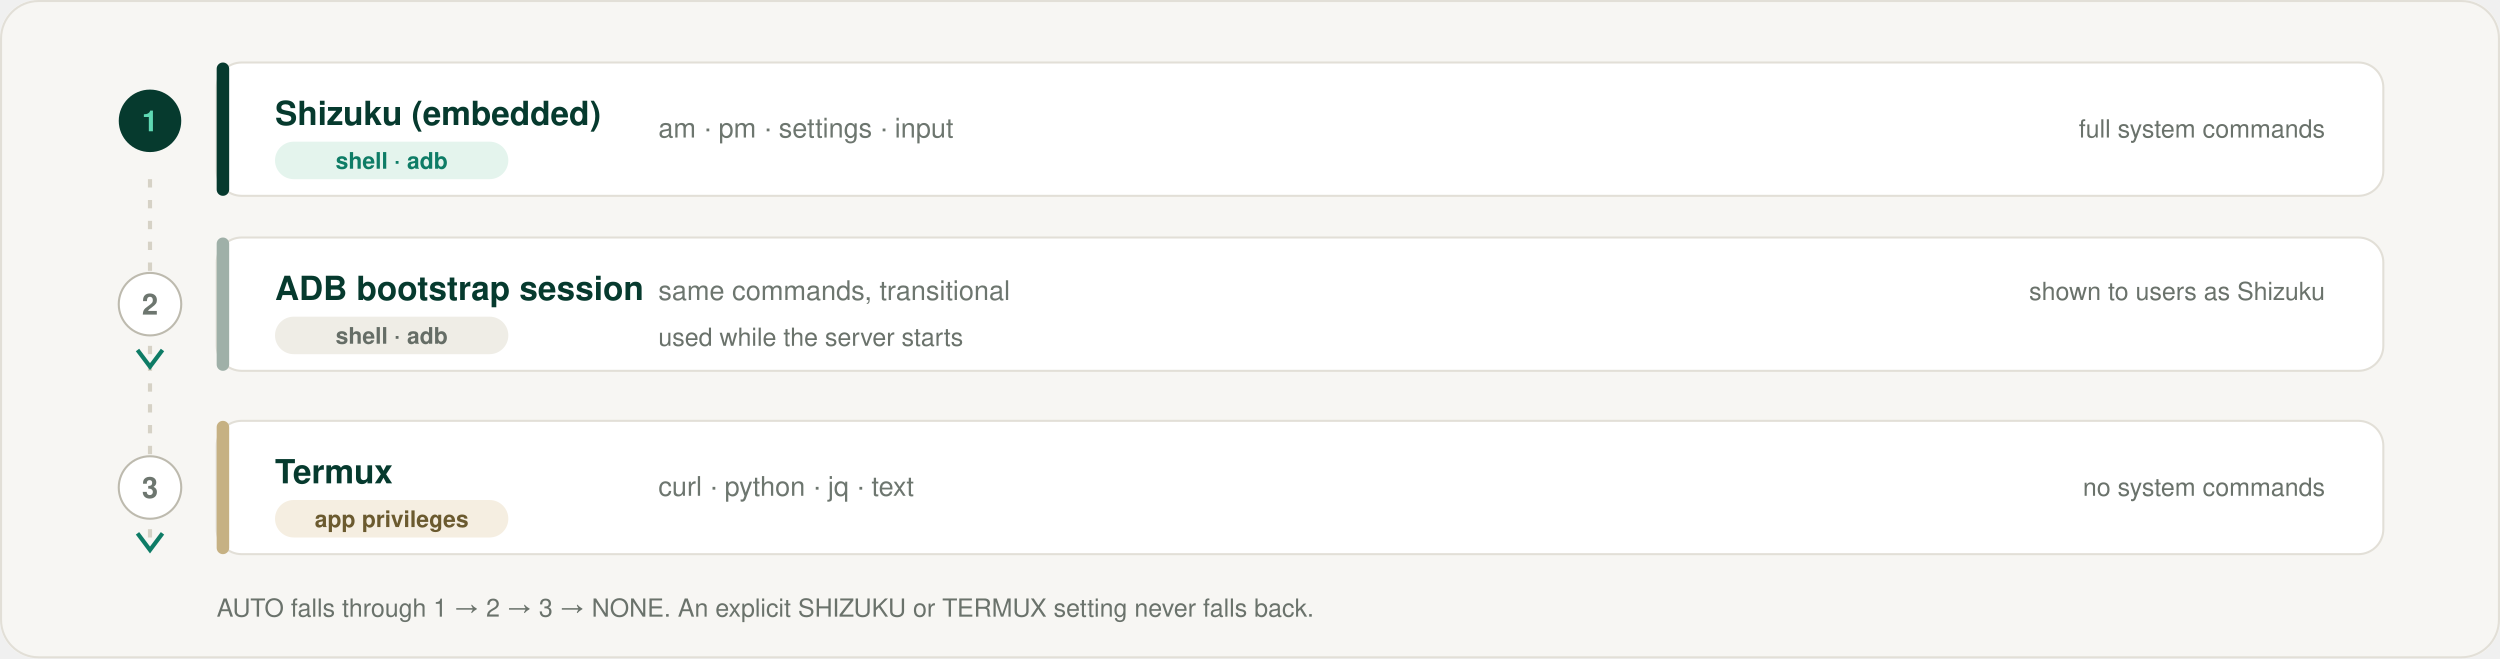
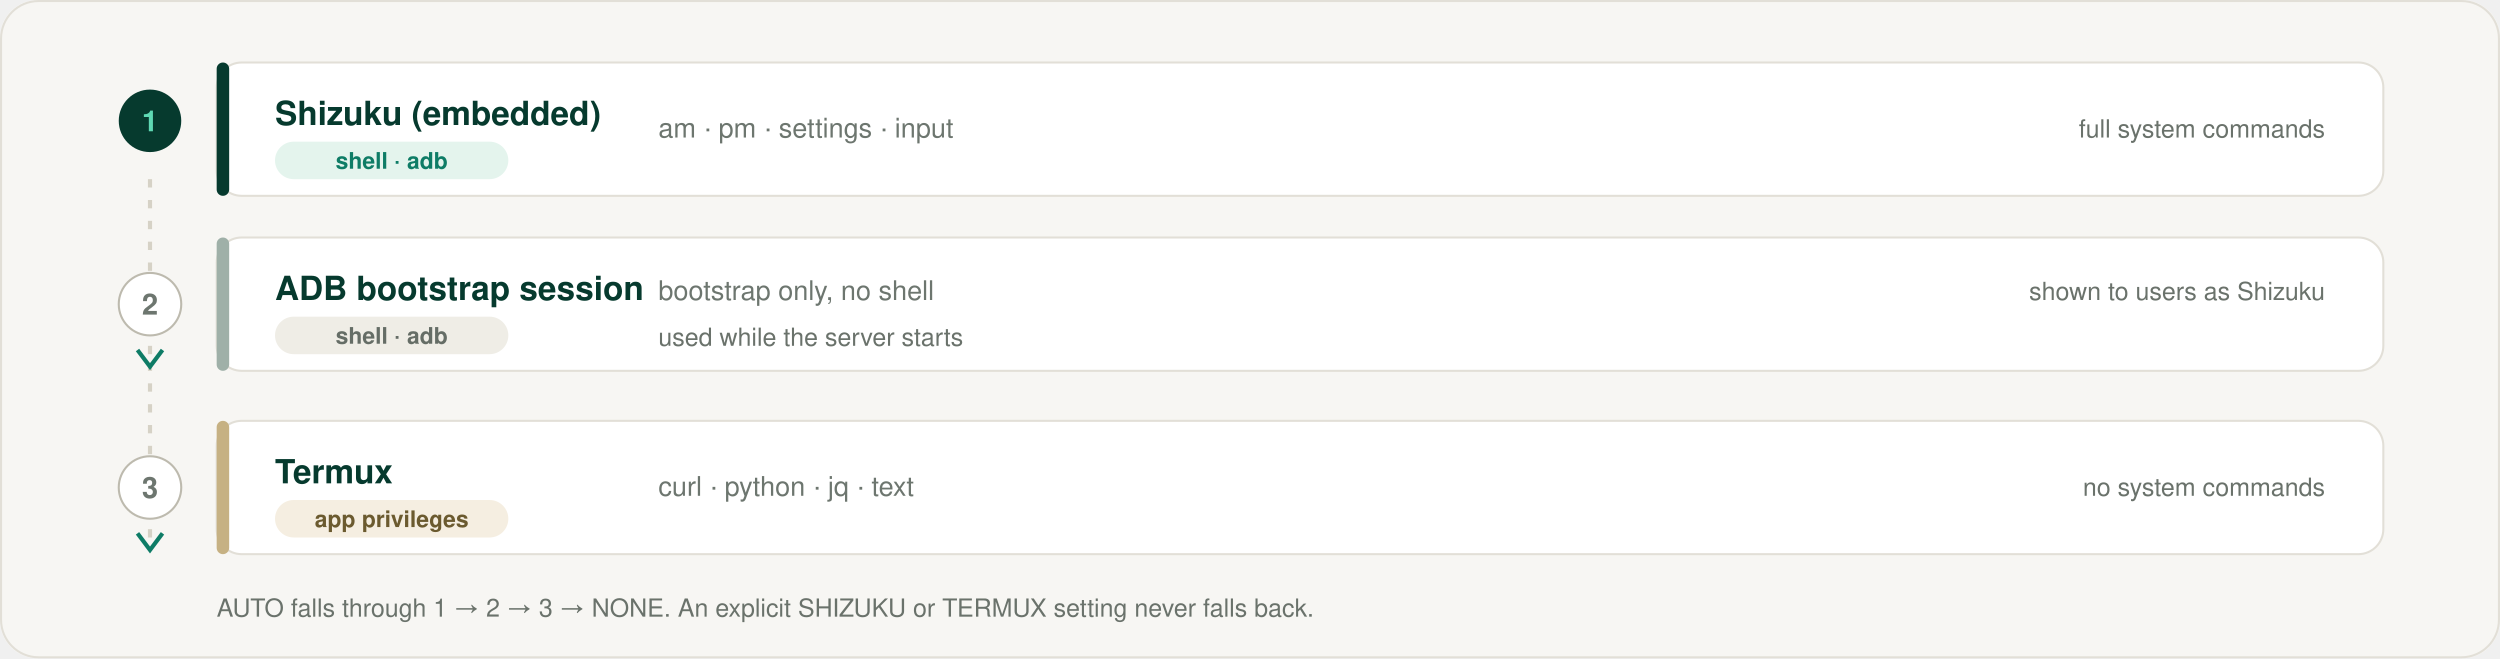
<svg xmlns="http://www.w3.org/2000/svg" viewBox="0 0 1200 316" width="1200" height="316" role="img" aria-label="Execution channels">
  <rect width="1200" height="316" rx="18" fill="#F7F6F3" />
  <rect x="0.5" y="0.5" width="1199" height="315" rx="18" fill="none" stroke="#E2DFD7" />
  <g stroke="#D6D2C6" stroke-width="2" stroke-dasharray="4 6">
    <line x1="72" y1="86" x2="72" y2="174" />
    <line x1="72" y1="174" x2="72" y2="262" />
  </g>
  <g fill="none" stroke="#0E7C66" stroke-width="2">
    <path d="M66 168 l6 8 6 -8" />
    <path d="M66 256 l6 8 6 -8" />
  </g>
  <g font-family="'Segoe UI',Helvetica,Arial,sans-serif">
    <circle cx="72" cy="58" r="15" fill="#063A2E" />
    <text x="72" y="63" font-size="14" font-weight="700" fill="#5FD9B4" text-anchor="middle">1</text>
    <rect x="104" y="30" width="1040" height="64" rx="12" fill="#FFFFFF" stroke="#E2DFD7" />
    <rect x="104" y="30" width="6" height="64" rx="3" fill="#063A2E" />
    <text x="132" y="60" font-size="16" font-weight="700" fill="#063A2E">Shizuku (embedded)</text>
    <rect x="132" y="68" width="112" height="18" rx="9" fill="#E4F4ED" />
    <text x="188" y="81" font-size="11" font-weight="600" fill="#0E7C66" text-anchor="middle">shell · adb</text>
    <text x="316" y="66" font-size="13" fill="#6D766F">am · pm · settings · input</text>
    <text x="1116" y="66" font-size="12" fill="#6A726B" text-anchor="end">full system commands</text>
    <circle cx="72" cy="146" r="15" fill="#FFFFFF" stroke="#BDBAAE" />
    <text x="72" y="151" font-size="14" font-weight="700" fill="#6D766F" text-anchor="middle">2</text>
    <rect x="104" y="114" width="1040" height="64" rx="12" fill="#FFFFFF" stroke="#E2DFD7" />
    <rect x="104" y="114" width="6" height="64" rx="3" fill="#9FB0A8" />
    <text x="132" y="144" font-size="16" font-weight="700" fill="#063A2E">ADB bootstrap session</text>
    <rect x="132" y="152" width="112" height="18" rx="9" fill="#EFEDE6" />
    <text x="188" y="165" font-size="11" font-weight="600" fill="#656D66" text-anchor="middle">shell · adb</text>
-     <text x="316" y="144" font-size="13" fill="#6D766F">same commands, transitional</text>
+     <text x="316" y="144" font-size="13" fill="#6D766F">bootstrap only, no shell</text>
    <text x="1116" y="144" font-size="12" fill="#6A726B" text-anchor="end">shown to users as Shizuku</text>
    <text x="316" y="166" font-size="12" fill="#6A726B">used while the server starts</text>
    <circle cx="72" cy="234" r="15" fill="#FFFFFF" stroke="#BDBAAE" />
    <text x="72" y="239" font-size="14" font-weight="700" fill="#6D766F" text-anchor="middle">3</text>
    <rect x="104" y="202" width="1040" height="64" rx="12" fill="#FFFFFF" stroke="#E2DFD7" />
    <rect x="104" y="202" width="6" height="64" rx="3" fill="#C6B183" />
    <text x="132" y="232" font-size="16" font-weight="700" fill="#063A2E">Termux</text>
    <rect x="132" y="240" width="112" height="18" rx="9" fill="#F5EEE1" />
    <text x="188" y="253" font-size="11" font-weight="600" fill="#6B5A2F" text-anchor="middle">app privileges</text>
    <text x="316" y="238" font-size="13" fill="#6D766F">curl · python · jq · text</text>
    <text x="1116" y="238" font-size="12" fill="#6A726B" text-anchor="end">no system commands</text>
    <text x="104" y="296" font-size="12" fill="#6A726B">AUTO falls through 1 → 2 → 3 → NONE. An explicit SHIZUKU or TERMUX setting never falls back.</text>
  </g>
</svg>
